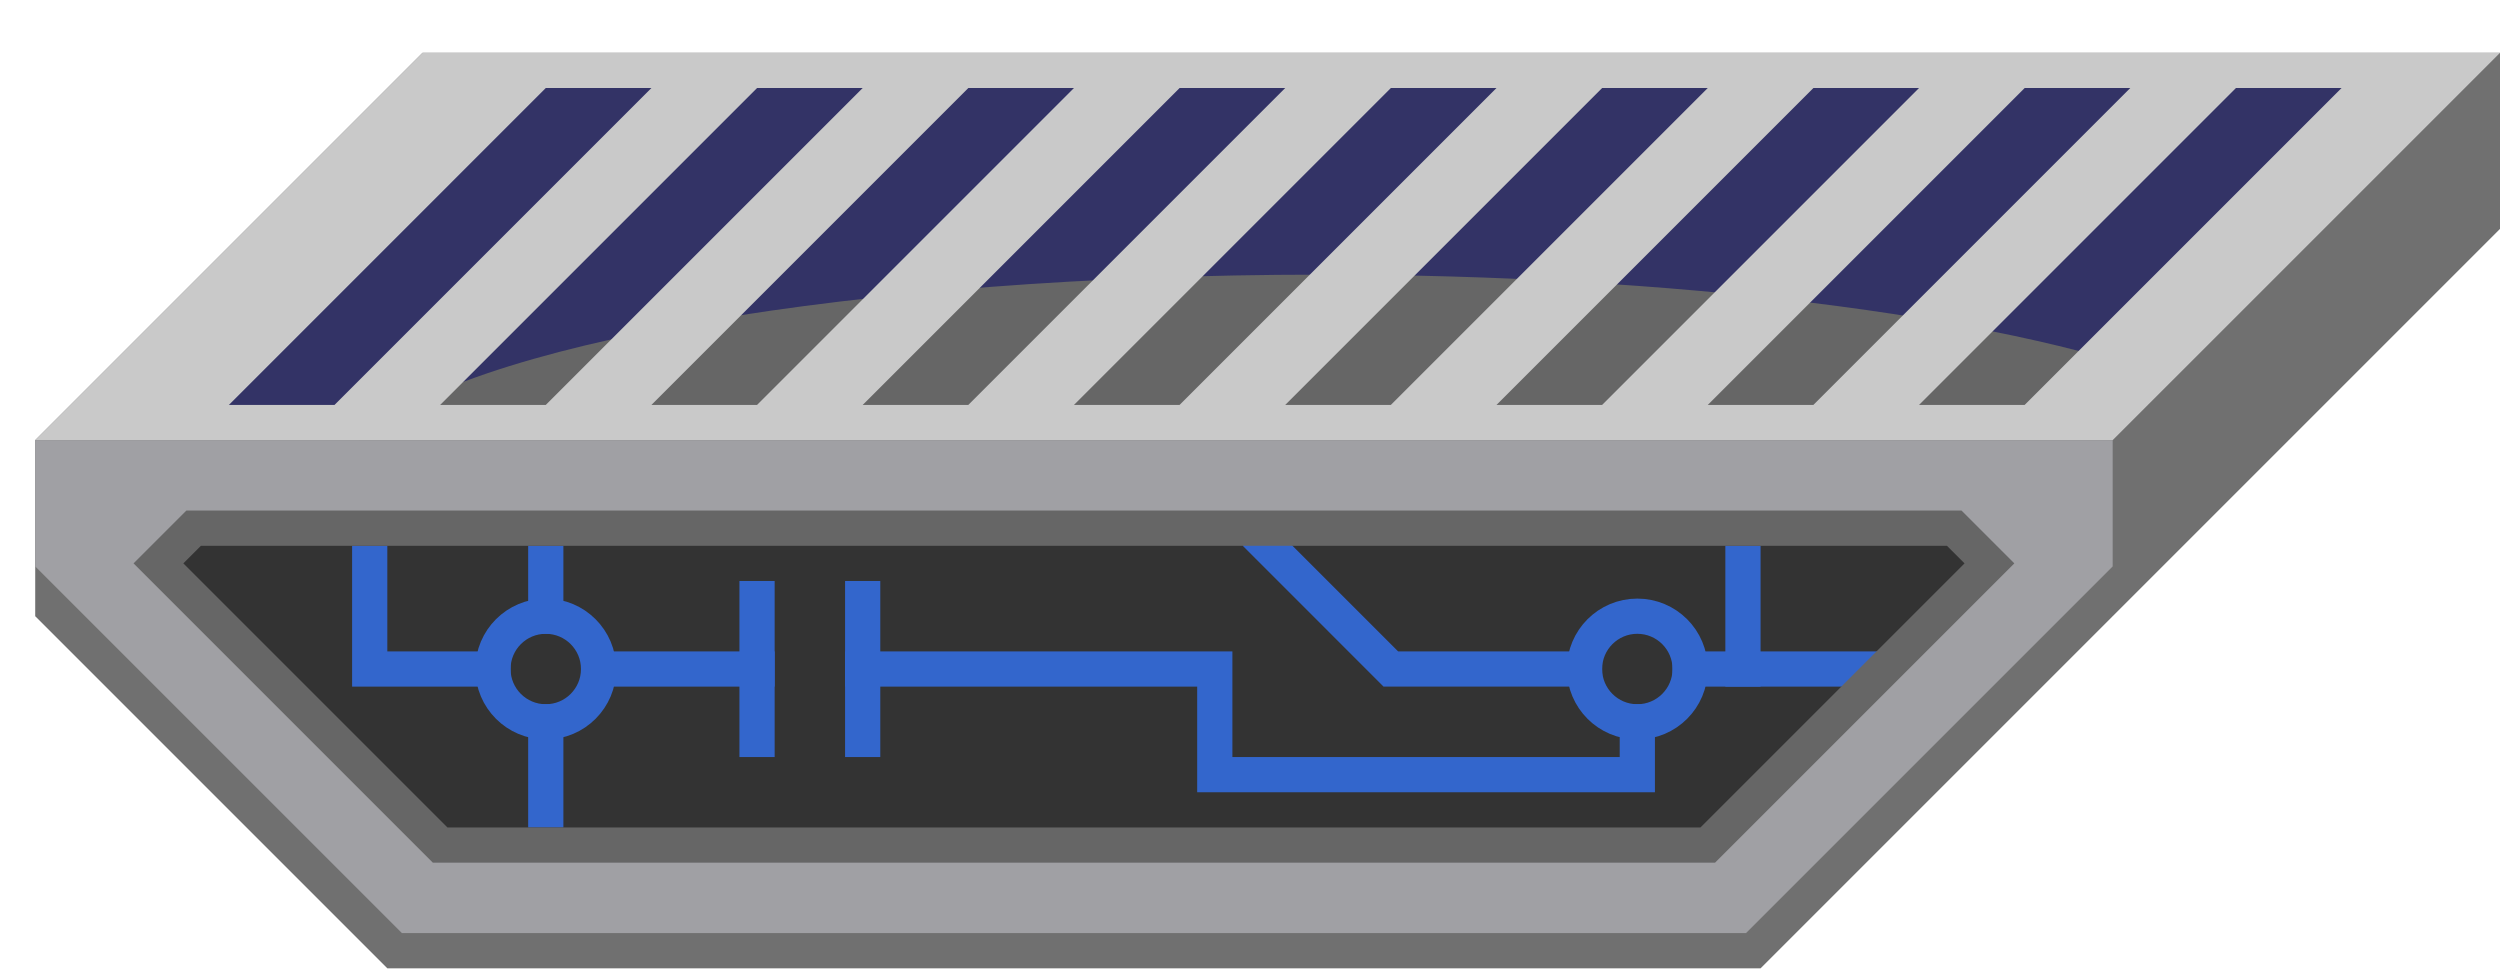
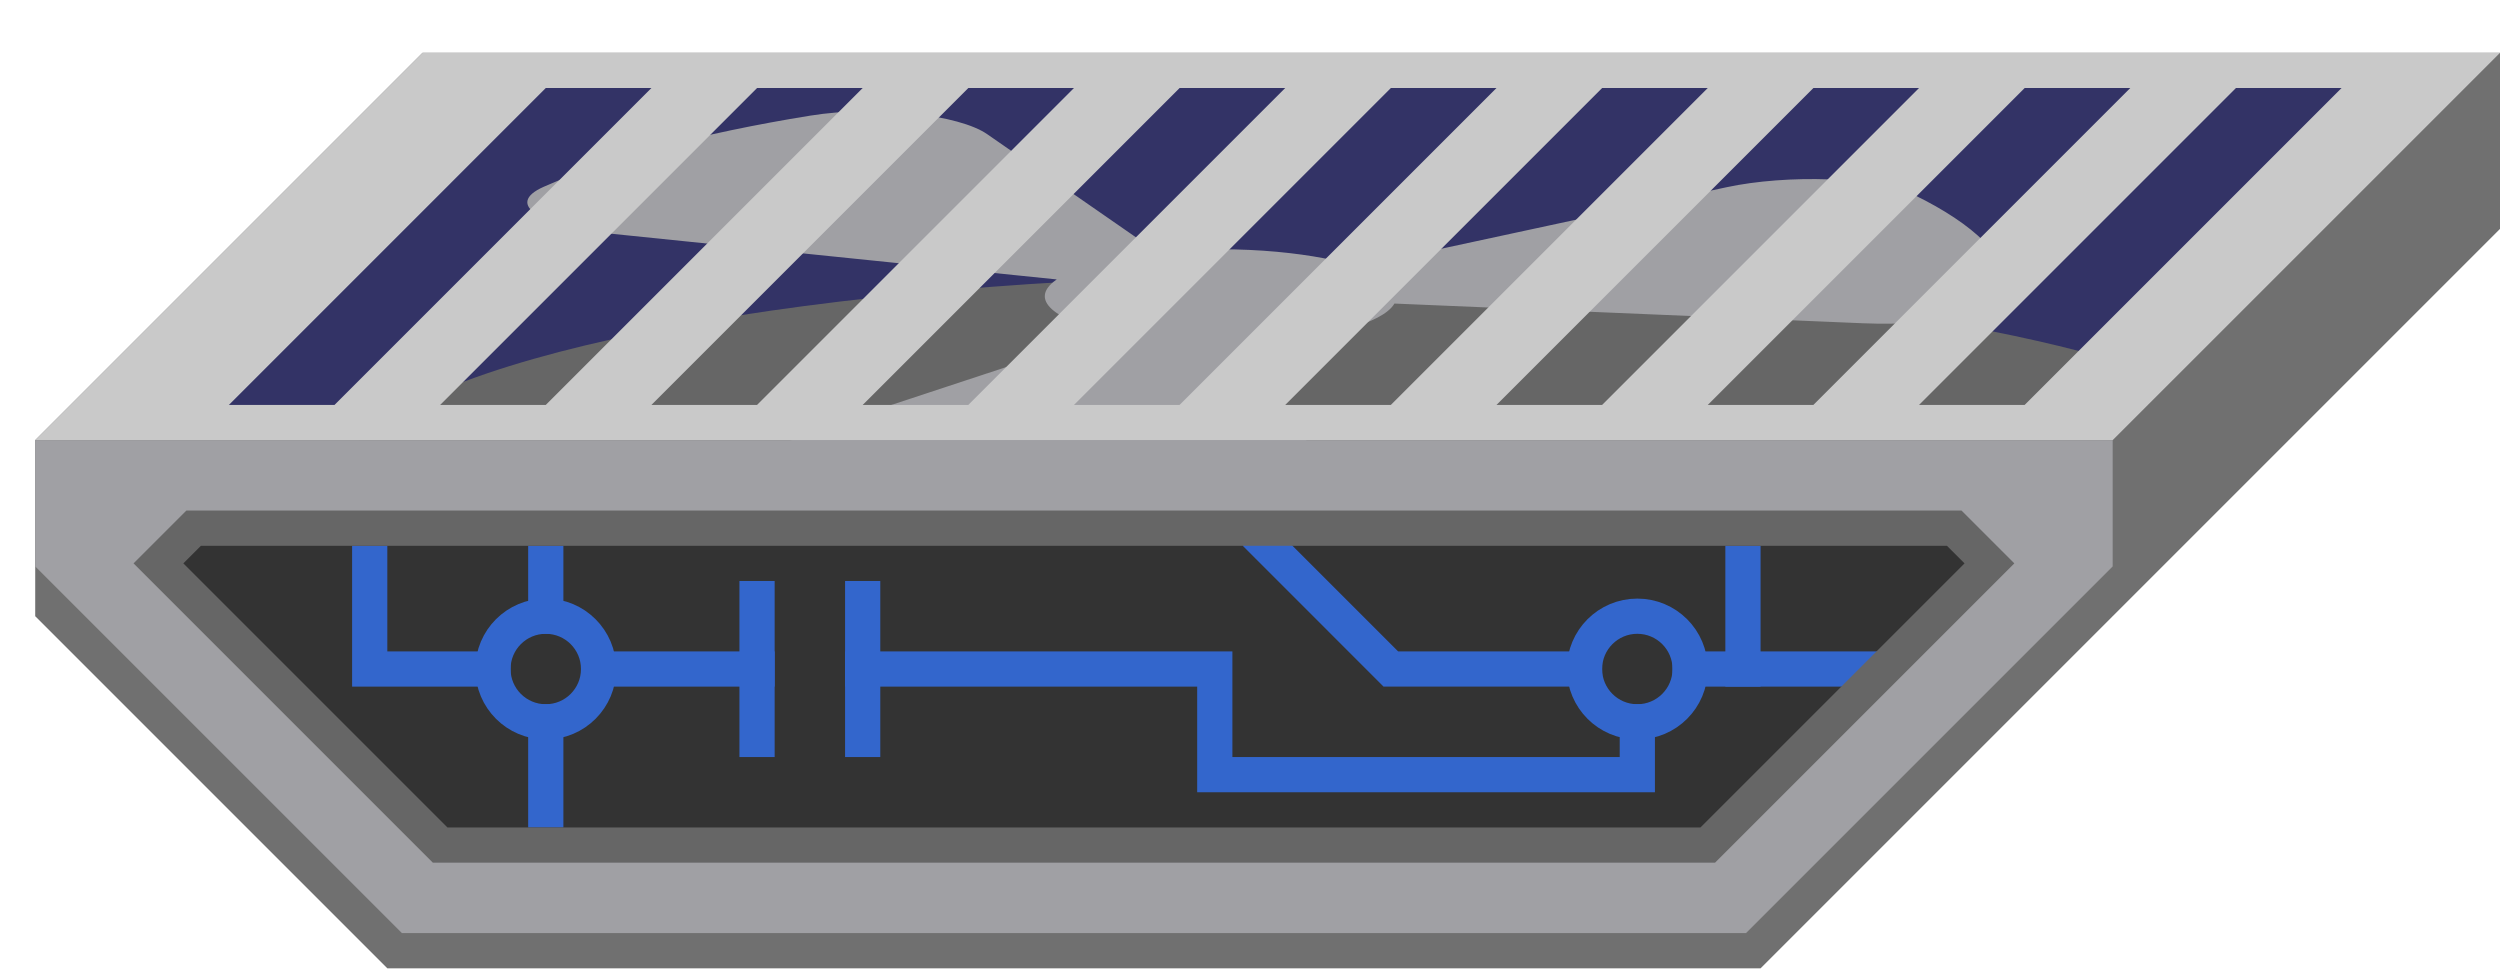
<svg xmlns="http://www.w3.org/2000/svg" width="142" height="55" version="1.1" viewBox="0 0 142 55" xml:space="preserve">
  <g style="paint-order:normal">
-     <g>
-       <path d="m24 3-22 22v10l20 20h78l42-42v-10z" fill="#707070" style="paint-order:normal" />
-       <path d="M 4,24 120,24.064 140,4 H 24 Z" fill="#336" style="paint-order:normal" />
-       <path d="m75 15.6a56 12 0 0 0-54.605 9.4h99.605l3.422-3.422a56 12 0 0 0-48.422-5.979z" fill="#666" style="paint-order:normal" />
-       <path d="m24 3-22 22h118l22-22zm7 2h6l-18 18h-6zm12 0h6l-18 18h-6zm12 0h6l-18 18h-6zm12 0h6l-18 18h-6zm12 0h6l-18 18h-6zm12 0h6l-18 18h-6zm12 0h6l-18 18h-6zm12 0h6l-18 18h-6zm12 0h6l-18 18h-6z" fill="#c9c9c9" style="paint-order:normal" />
-       <path d="M 2,32.172 22.828,53 H 99.172 L 120,32.172 V 25 H 2" fill="#a0a0a4" style="paint-order:normal" />
-       <path d="m11 30-2 2 16 16h72l16-16-2-2z" fill="#333" stroke-opacity="0" style="paint-order:normal" />
-     </g>
+     <path d="m24 3-22 22v10l20 20h78l42-42v-10z" fill="#707070" style="paint-order:normal" />
+     <path d="M 4,24 120,24.064 140,4 H 24 Z" fill="#336" style="paint-order:normal" />
+     <path d="m75 15.6a56 12 0 0 0-54.605 9.4h99.605l3.422-3.422a56 12 0 0 0-48.422-5.979z" fill="#666" style="paint-order:normal" />
+     <path transform="matrix(.70711 -.18856 .70711 .18856 68.29 36.114)" d="m47.832-59.523c-4.776 2.121-6.269 6.931-5.867 10.18l-26.781 2.834c-4.394 0.465-7.641 4.444-6.401 8.679 2.027 6.926 5.693 13.267 10.684 18.48 3.051 3.187 8.123 2.361 10.722-1.212l15.833-21.763c3.505 2.568 8.235 2.567 11.738 0l15.833 21.763c2.599 3.573 7.671 4.399 10.722 1.212 4.991-5.213 8.657-11.554 10.684-18.48 1.239-4.235-2.007-8.214-6.401-8.679l-26.781-2.834c0.403-3.251-1.09-8.062-5.865-10.184l10.962-24.664c1.794-4.037-0.024-8.847-4.309-9.899-7.035-1.727-14.385-1.724-21.42 0.009-4.284 1.056-6.102 5.868-4.307 9.905z" fill="#a0a0a4" style="paint-order:normal" />
+     <path d="m24 3-22 22h118l22-22zm7 2h6l-18 18h-6zm12 0h6l-18 18h-6zm12 0h6l-18 18h-6zm12 0h6l-18 18h-6zm12 0h6l-18 18h-6zm12 0h6l-18 18h-6zm12 0h6l-18 18h-6zm12 0h6l-18 18h-6zm12 0h6l-18 18h-6z" fill="#c9c9c9" style="paint-order:normal" />
+     <path d="M 2,32.172 22.828,53 H 99.172 L 120,32.172 V 25 H 2" fill="#a0a0a4" style="paint-order:normal" />
+     <path d="m11 30-2 2 16 16h72l16-16-2-2z" fill="#333" stroke-opacity="0" style="paint-order:normal" />
    <g fill-opacity="0" stroke="#36c" stroke-linecap="square" stroke-width="2" style="paint-order:normal">
      <path d="m21 32v6h7" style="paint-order:normal" />
      <path d="m31 32v3" style="paint-order:normal" />
      <path d="m34 38h9" style="paint-order:normal" />
      <path d="m43 42v-8" style="paint-order:normal" />
      <circle cx="31" cy="38" r="3" style="paint-order:normal" />
      <path d="m31 41v5" style="paint-order:normal" />
      <circle cx="93" cy="38" r="3" style="paint-order:normal" />
      <path d="m72 31 7 7h11" style="paint-order:normal" />
      <path d="m99 38v-6" style="paint-order:normal" />
      <path d="m96 38h10.071" style="paint-order:normal" />
      <path d="m49 38h20v6h24v-3" style="paint-order:normal" />
      <path d="m49 34v8" style="paint-order:normal" />
    </g>
    <path d="m11 30-2 2 16 16h72l16-16-2-2z" fill-opacity="0" stroke="#666" stroke-width="2" style="paint-order:normal" />
  </g>
</svg>
